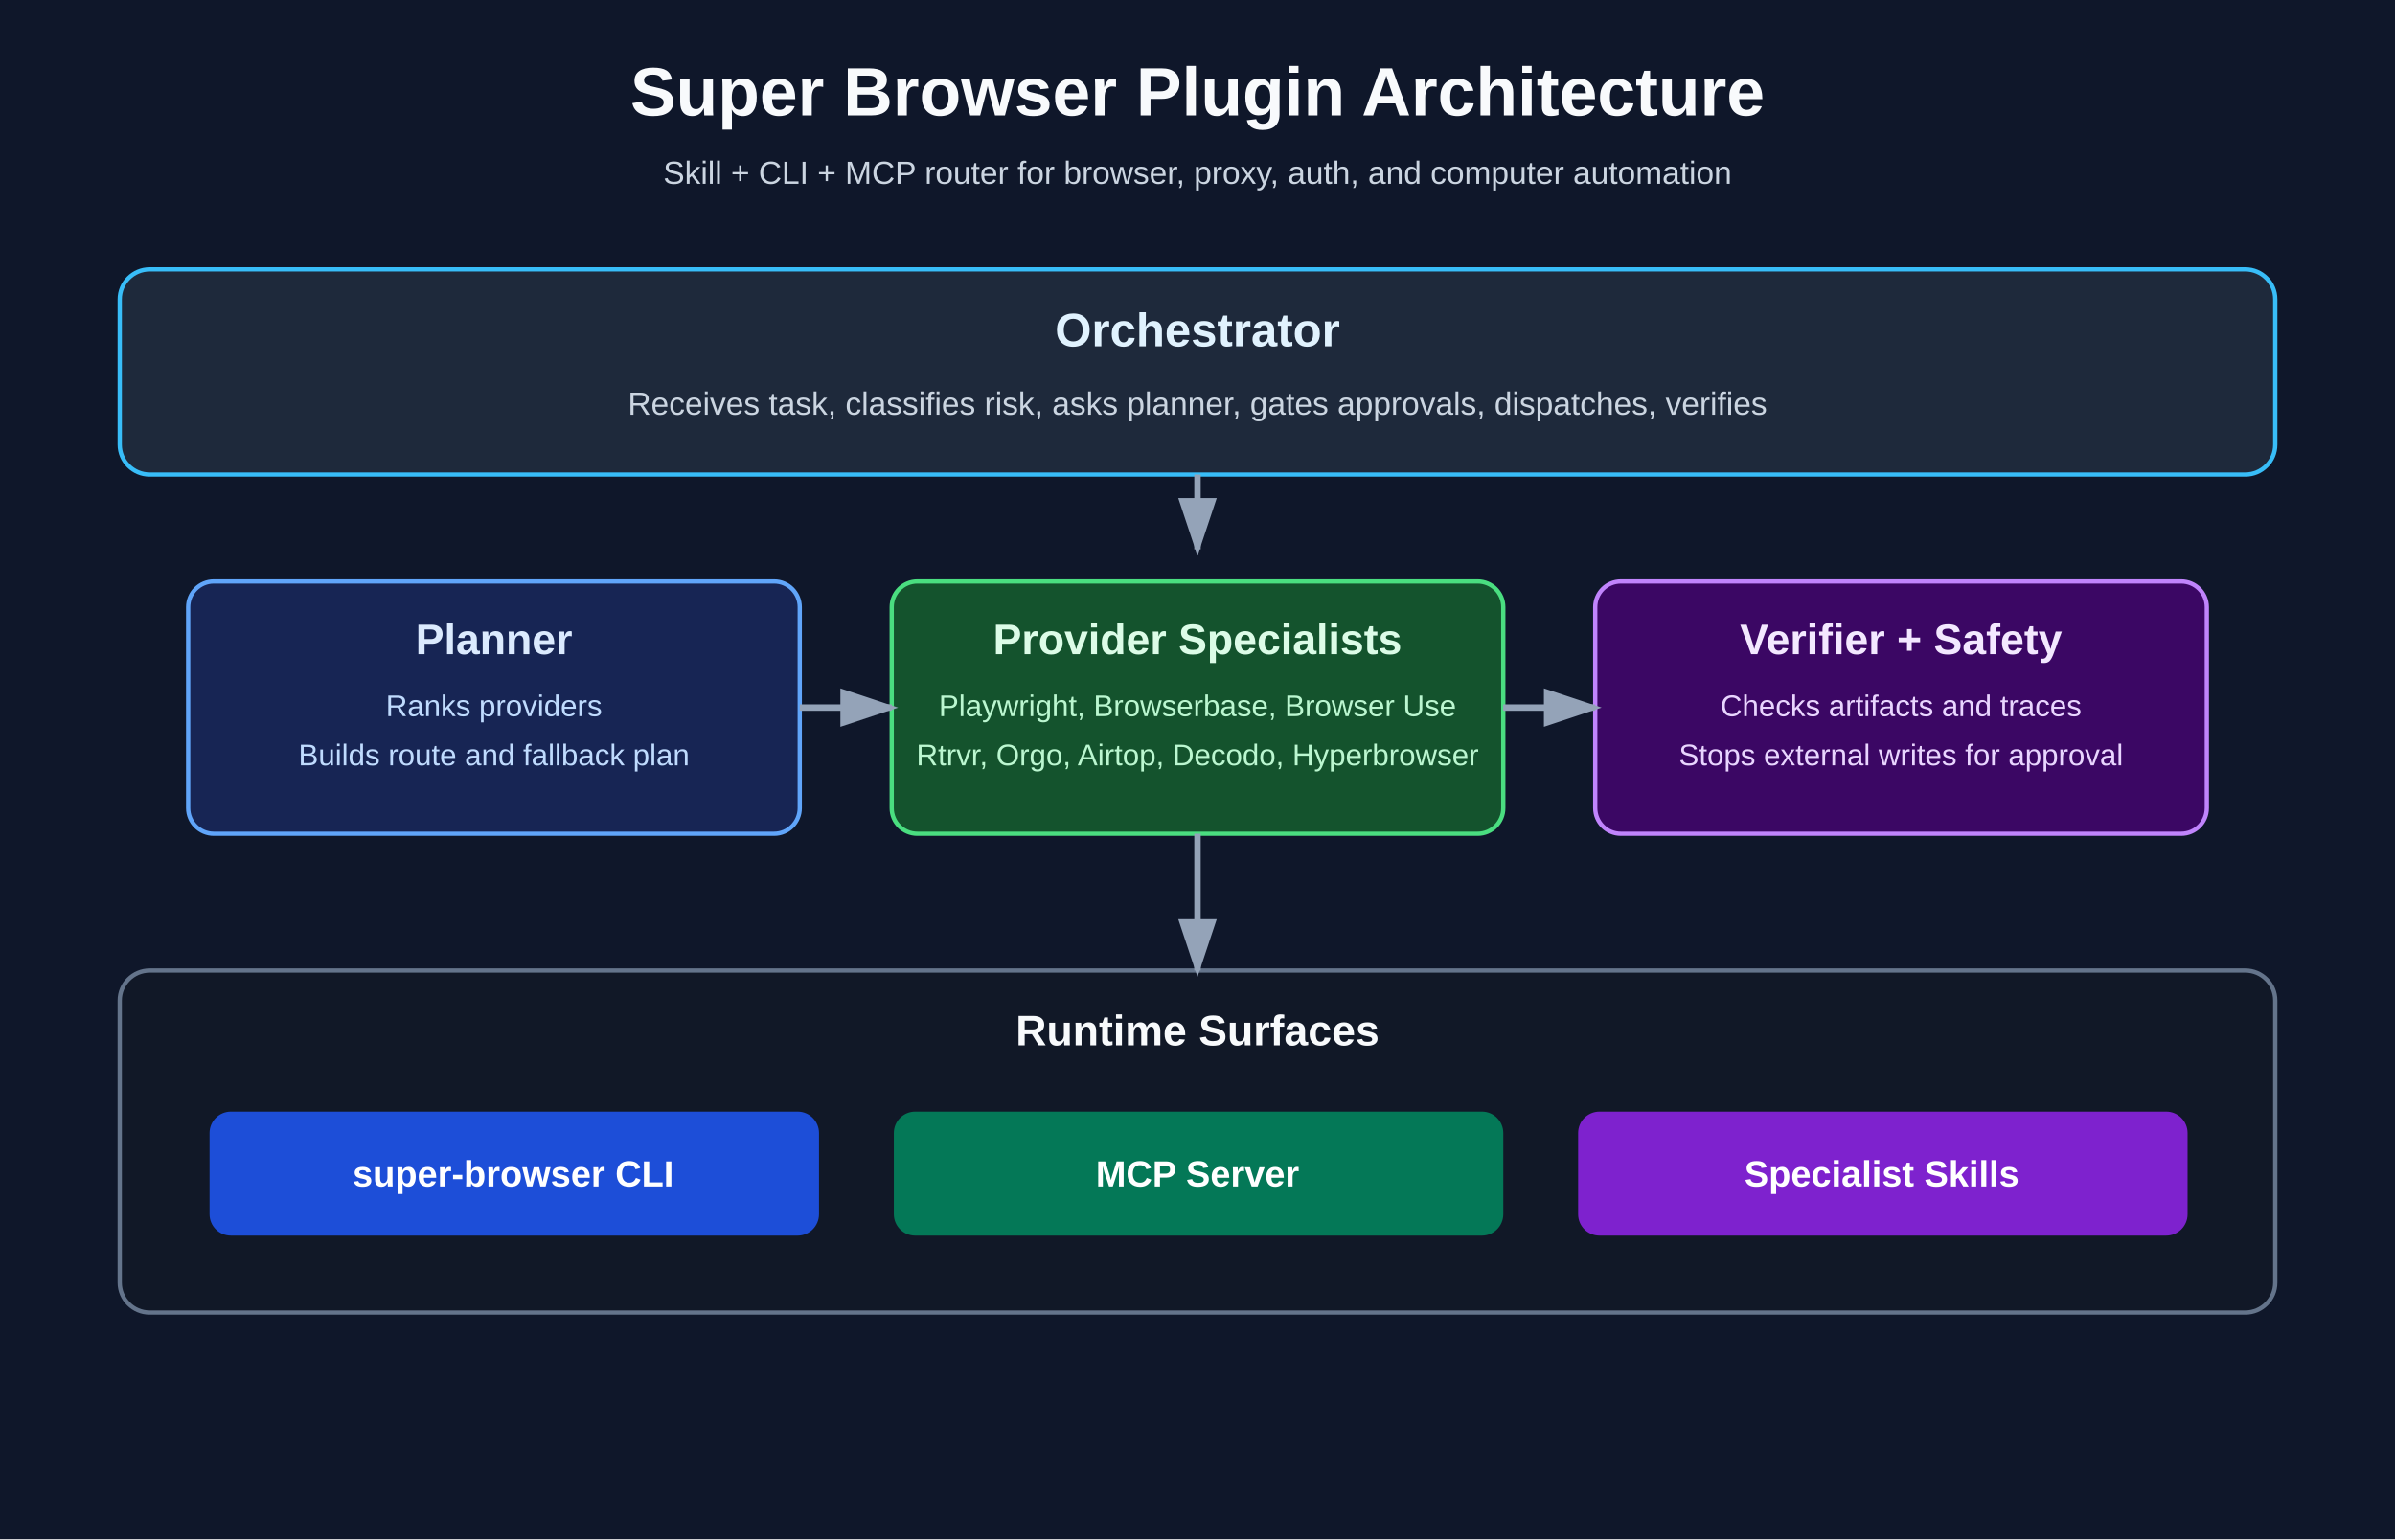
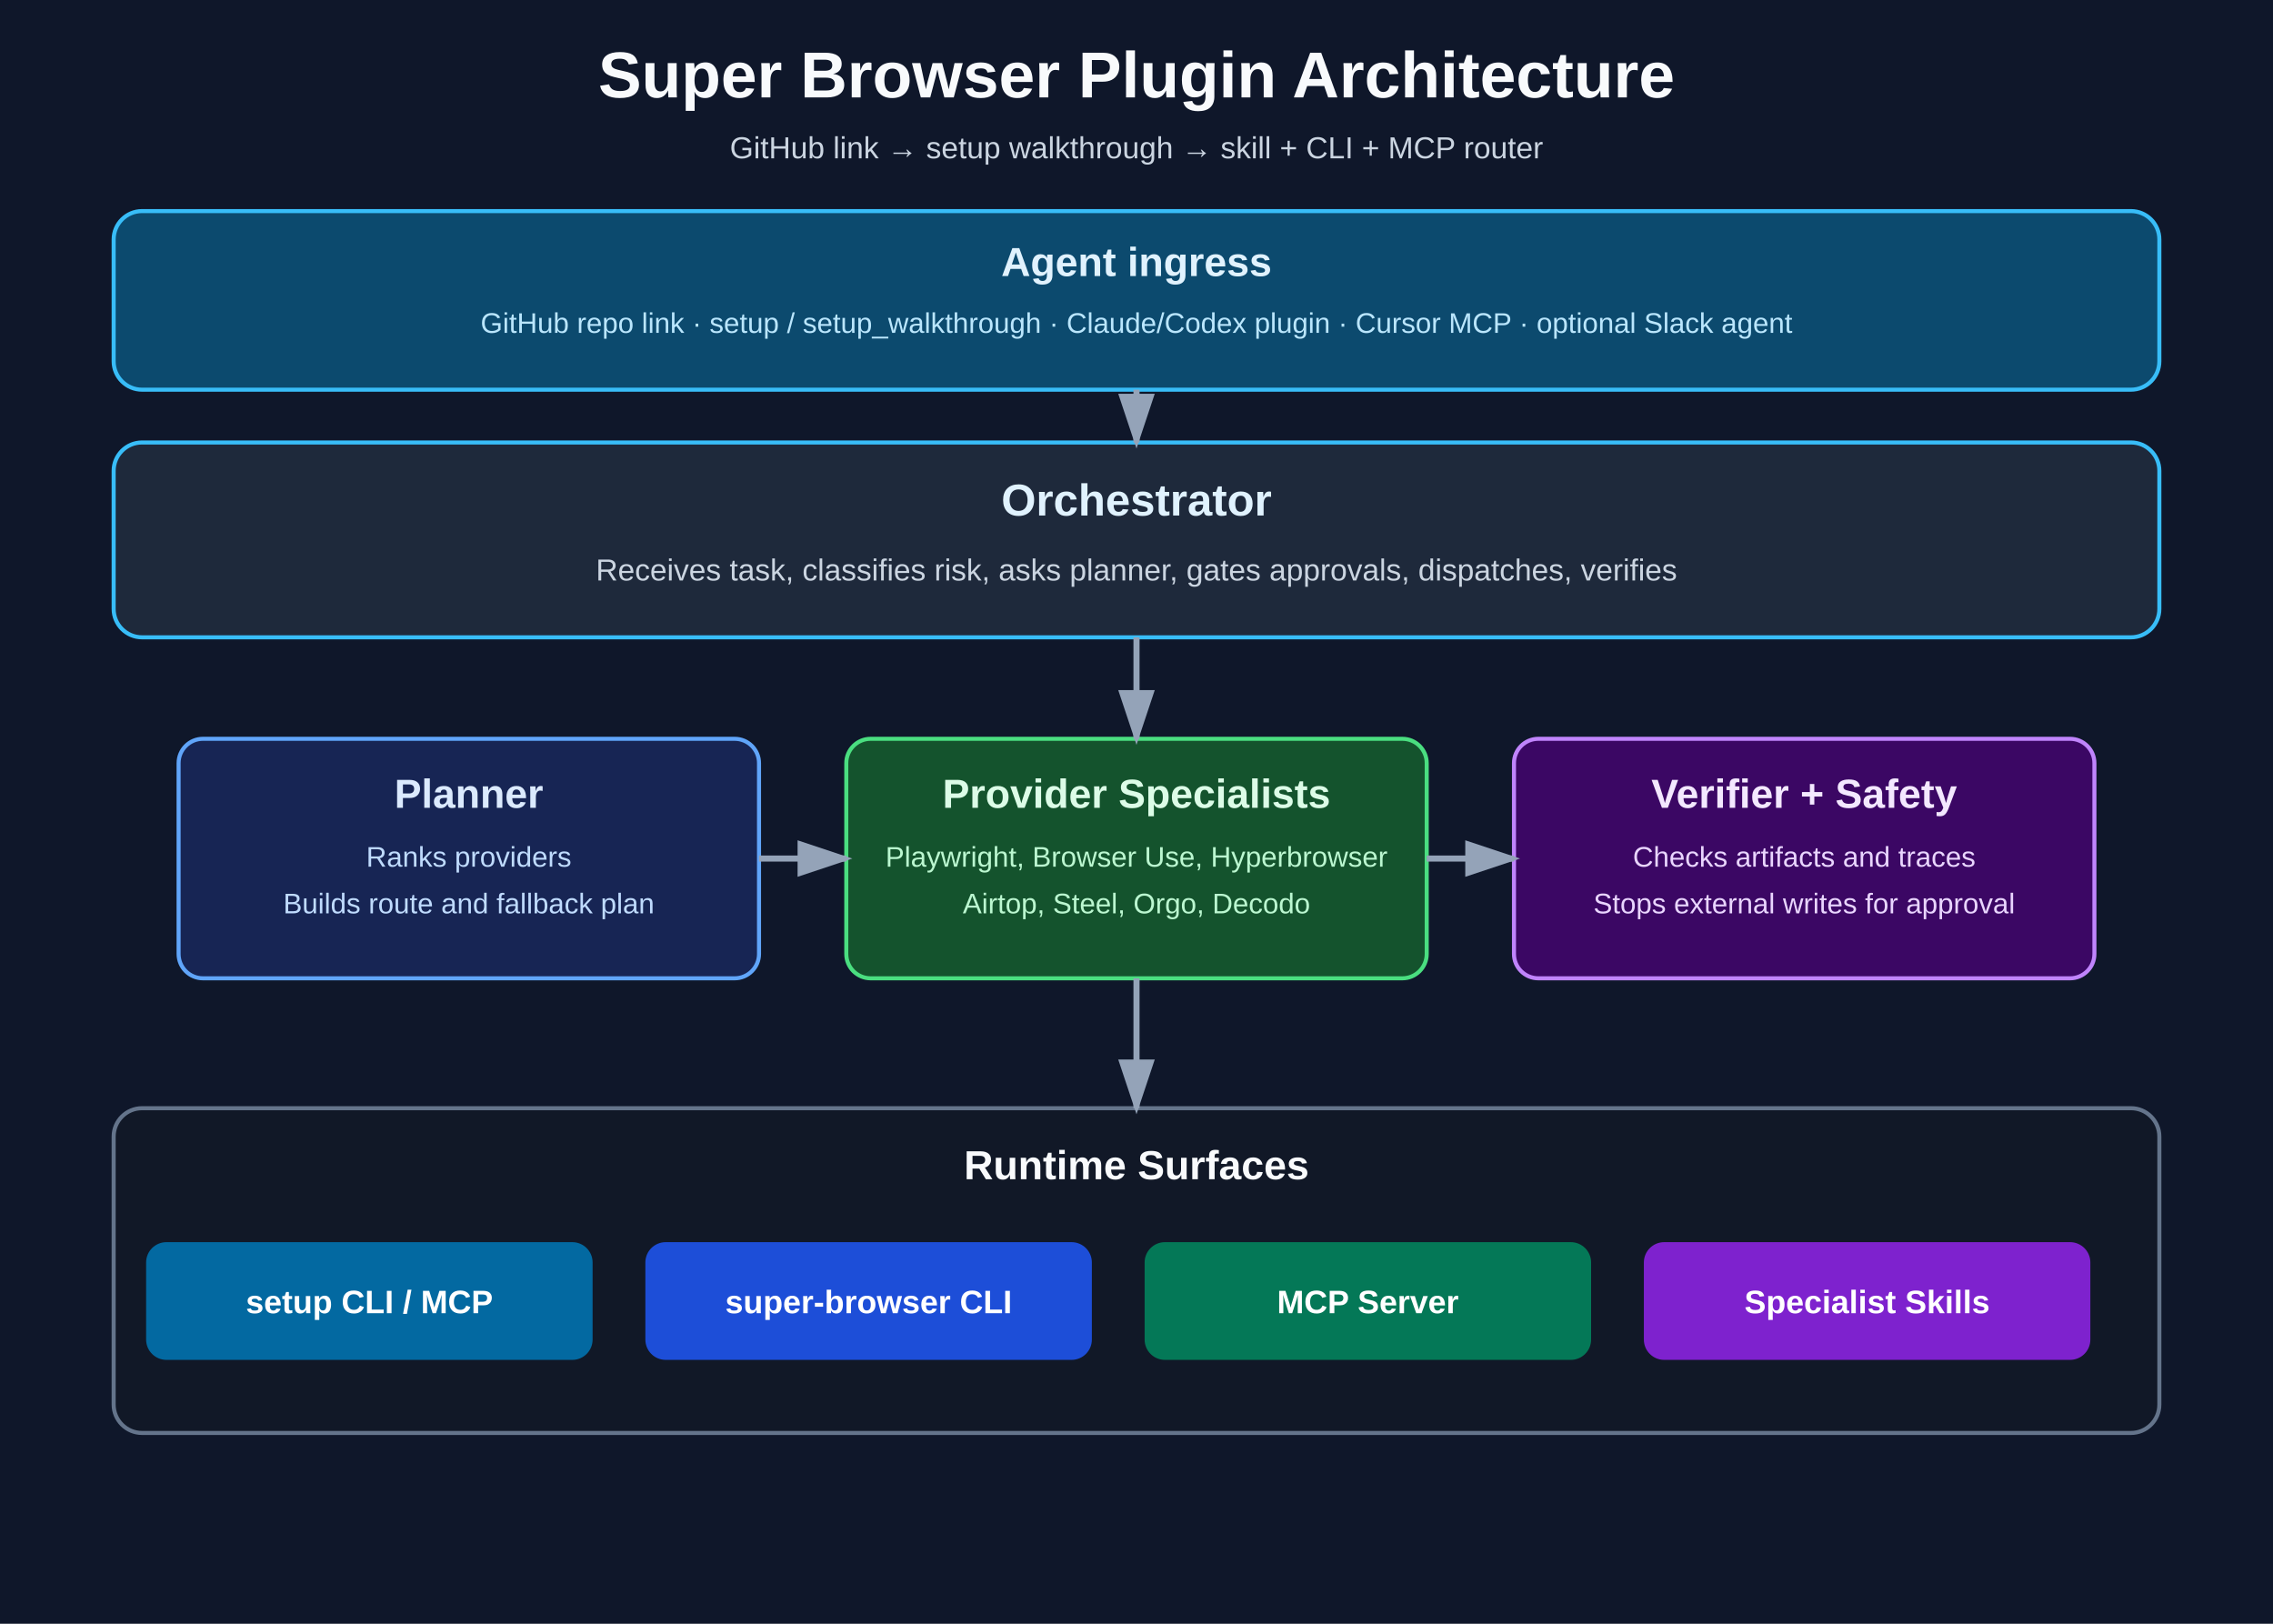
- <svg xmlns="http://www.w3.org/2000/svg" width="1120" height="720" viewBox="0 0 1120 720" role="img" aria-label="Super Browser plugin architecture">
-   <rect width="1120" height="720" fill="#0f172a" />
-   <text x="560" y="54" text-anchor="middle" fill="#f8fafc" font-family="Arial, sans-serif" font-size="32" font-weight="700">Super Browser Plugin Architecture</text>
-   <text x="560" y="86" text-anchor="middle" fill="#cbd5e1" font-family="Arial, sans-serif" font-size="15">Skill + CLI + MCP router for browser, proxy, auth, and computer automation</text>
-   <rect x="56" y="126" width="1008" height="96" rx="14" fill="#1e293b" stroke="#38bdf8" stroke-width="2" />
-   <text x="560" y="162" text-anchor="middle" fill="#e0f2fe" font-family="Arial, sans-serif" font-size="22" font-weight="700">Orchestrator</text>
-   <text x="560" y="194" text-anchor="middle" fill="#cbd5e1" font-family="Arial, sans-serif" font-size="15">Receives task, classifies risk, asks planner, gates approvals, dispatches, verifies</text>
-   <rect x="88" y="272" width="286" height="118" rx="12" fill="#172554" stroke="#60a5fa" stroke-width="2" />
-   <text x="231" y="306" text-anchor="middle" fill="#dbeafe" font-family="Arial, sans-serif" font-size="20" font-weight="700">Planner</text>
-   <text x="231" y="335" text-anchor="middle" fill="#bfdbfe" font-family="Arial, sans-serif" font-size="14">Ranks providers</text>
-   <text x="231" y="358" text-anchor="middle" fill="#bfdbfe" font-family="Arial, sans-serif" font-size="14">Builds route and fallback plan</text>
-   <rect x="417" y="272" width="286" height="118" rx="12" fill="#14532d" stroke="#4ade80" stroke-width="2" />
-   <text x="560" y="306" text-anchor="middle" fill="#dcfce7" font-family="Arial, sans-serif" font-size="20" font-weight="700">Provider Specialists</text>
-   <text x="560" y="335" text-anchor="middle" fill="#bbf7d0" font-family="Arial, sans-serif" font-size="14">Playwright, Browserbase, Browser Use</text>
-   <text x="560" y="358" text-anchor="middle" fill="#bbf7d0" font-family="Arial, sans-serif" font-size="14">Rtrvr, Orgo, Airtop, Decodo, Hyperbrowser</text>
-   <rect x="746" y="272" width="286" height="118" rx="12" fill="#3b0764" stroke="#c084fc" stroke-width="2" />
-   <text x="889" y="306" text-anchor="middle" fill="#f3e8ff" font-family="Arial, sans-serif" font-size="20" font-weight="700">Verifier + Safety</text>
-   <text x="889" y="335" text-anchor="middle" fill="#e9d5ff" font-family="Arial, sans-serif" font-size="14">Checks artifacts and traces</text>
-   <text x="889" y="358" text-anchor="middle" fill="#e9d5ff" font-family="Arial, sans-serif" font-size="14">Stops external writes for approval</text>
-   <rect x="56" y="454" width="1008" height="160" rx="14" fill="#111827" stroke="#64748b" stroke-width="2" />
-   <text x="560" y="489" text-anchor="middle" fill="#f8fafc" font-family="Arial, sans-serif" font-size="20" font-weight="700">Runtime Surfaces</text>
-   <rect x="98" y="520" width="285" height="58" rx="10" fill="#1d4ed8" />
-   <text x="240" y="555" text-anchor="middle" fill="#ffffff" font-family="Arial, sans-serif" font-size="17" font-weight="700">super-browser CLI</text>
-   <rect x="418" y="520" width="285" height="58" rx="10" fill="#047857" />
-   <text x="560" y="555" text-anchor="middle" fill="#ffffff" font-family="Arial, sans-serif" font-size="17" font-weight="700">MCP Server</text>
-   <rect x="738" y="520" width="285" height="58" rx="10" fill="#7e22ce" />
-   <text x="880" y="555" text-anchor="middle" fill="#ffffff" font-family="Arial, sans-serif" font-size="17" font-weight="700">Specialist Skills</text>
-   <path d="M560 222 L560 257" stroke="#94a3b8" stroke-width="3" marker-end="url(#arrow)" />
-   <path d="M374 331 L417 331" stroke="#94a3b8" stroke-width="3" marker-end="url(#arrow)" />
-   <path d="M703 331 L746 331" stroke="#94a3b8" stroke-width="3" marker-end="url(#arrow)" />
-   <path d="M560 390 L560 454" stroke="#94a3b8" stroke-width="3" marker-end="url(#arrow)" />
+ <svg xmlns="http://www.w3.org/2000/svg" width="1120" height="800" viewBox="0 0 1120 800" role="img" aria-label="Super Browser plugin architecture">
+   <rect width="1120" height="800" fill="#0f172a" />
+   <text x="560" y="48" text-anchor="middle" fill="#f8fafc" font-family="Arial, sans-serif" font-size="32" font-weight="700">Super Browser Plugin Architecture</text>
+   <text x="560" y="78" text-anchor="middle" fill="#cbd5e1" font-family="Arial, sans-serif" font-size="15">GitHub link → setup walkthrough → skill + CLI + MCP router</text>
+   <rect x="56" y="104" width="1008" height="88" rx="14" fill="#0c4a6e" stroke="#38bdf8" stroke-width="2" />
+   <text x="560" y="136" text-anchor="middle" fill="#e0f2fe" font-family="Arial, sans-serif" font-size="20" font-weight="700">Agent ingress</text>
+   <text x="560" y="164" text-anchor="middle" fill="#bae6fd" font-family="Arial, sans-serif" font-size="14">GitHub repo link · setup / setup_walkthrough · Claude/Codex plugin · Cursor MCP · optional Slack agent</text>
+   <rect x="56" y="218" width="1008" height="96" rx="14" fill="#1e293b" stroke="#38bdf8" stroke-width="2" />
+   <text x="560" y="254" text-anchor="middle" fill="#e0f2fe" font-family="Arial, sans-serif" font-size="22" font-weight="700">Orchestrator</text>
+   <text x="560" y="286" text-anchor="middle" fill="#cbd5e1" font-family="Arial, sans-serif" font-size="15">Receives task, classifies risk, asks planner, gates approvals, dispatches, verifies</text>
+   <rect x="88" y="364" width="286" height="118" rx="12" fill="#172554" stroke="#60a5fa" stroke-width="2" />
+   <text x="231" y="398" text-anchor="middle" fill="#dbeafe" font-family="Arial, sans-serif" font-size="20" font-weight="700">Planner</text>
+   <text x="231" y="427" text-anchor="middle" fill="#bfdbfe" font-family="Arial, sans-serif" font-size="14">Ranks providers</text>
+   <text x="231" y="450" text-anchor="middle" fill="#bfdbfe" font-family="Arial, sans-serif" font-size="14">Builds route and fallback plan</text>
+   <rect x="417" y="364" width="286" height="118" rx="12" fill="#14532d" stroke="#4ade80" stroke-width="2" />
+   <text x="560" y="398" text-anchor="middle" fill="#dcfce7" font-family="Arial, sans-serif" font-size="20" font-weight="700">Provider Specialists</text>
+   <text x="560" y="427" text-anchor="middle" fill="#bbf7d0" font-family="Arial, sans-serif" font-size="14">Playwright, Browser Use, Hyperbrowser</text>
+   <text x="560" y="450" text-anchor="middle" fill="#bbf7d0" font-family="Arial, sans-serif" font-size="14">Airtop, Steel, Orgo, Decodo</text>
+   <rect x="746" y="364" width="286" height="118" rx="12" fill="#3b0764" stroke="#c084fc" stroke-width="2" />
+   <text x="889" y="398" text-anchor="middle" fill="#f3e8ff" font-family="Arial, sans-serif" font-size="20" font-weight="700">Verifier + Safety</text>
+   <text x="889" y="427" text-anchor="middle" fill="#e9d5ff" font-family="Arial, sans-serif" font-size="14">Checks artifacts and traces</text>
+   <text x="889" y="450" text-anchor="middle" fill="#e9d5ff" font-family="Arial, sans-serif" font-size="14">Stops external writes for approval</text>
+   <rect x="56" y="546" width="1008" height="160" rx="14" fill="#111827" stroke="#64748b" stroke-width="2" />
+   <text x="560" y="581" text-anchor="middle" fill="#f8fafc" font-family="Arial, sans-serif" font-size="20" font-weight="700">Runtime Surfaces</text>
+   <rect x="72" y="612" width="220" height="58" rx="10" fill="#0369a1" />
+   <text x="182" y="647" text-anchor="middle" fill="#ffffff" font-family="Arial, sans-serif" font-size="16" font-weight="700">setup CLI / MCP</text>
+   <rect x="318" y="612" width="220" height="58" rx="10" fill="#1d4ed8" />
+   <text x="428" y="647" text-anchor="middle" fill="#ffffff" font-family="Arial, sans-serif" font-size="16" font-weight="700">super-browser CLI</text>
+   <rect x="564" y="612" width="220" height="58" rx="10" fill="#047857" />
+   <text x="674" y="647" text-anchor="middle" fill="#ffffff" font-family="Arial, sans-serif" font-size="16" font-weight="700">MCP Server</text>
+   <rect x="810" y="612" width="220" height="58" rx="10" fill="#7e22ce" />
+   <text x="920" y="647" text-anchor="middle" fill="#ffffff" font-family="Arial, sans-serif" font-size="16" font-weight="700">Specialist Skills</text>
+   <path d="M560 192 L560 218" stroke="#94a3b8" stroke-width="3" marker-end="url(#arrow)" />
+   <path d="M560 314 L560 364" stroke="#94a3b8" stroke-width="3" marker-end="url(#arrow)" />
+   <path d="M374 423 L417 423" stroke="#94a3b8" stroke-width="3" marker-end="url(#arrow)" />
+   <path d="M703 423 L746 423" stroke="#94a3b8" stroke-width="3" marker-end="url(#arrow)" />
+   <path d="M560 482 L560 546" stroke="#94a3b8" stroke-width="3" marker-end="url(#arrow)" />
  <defs>
    <marker id="arrow" markerWidth="10" markerHeight="10" refX="8" refY="3" orient="auto" markerUnits="strokeWidth">
      <path d="M0,0 L0,6 L9,3 z" fill="#94a3b8" />
    </marker>
  </defs>
</svg>
